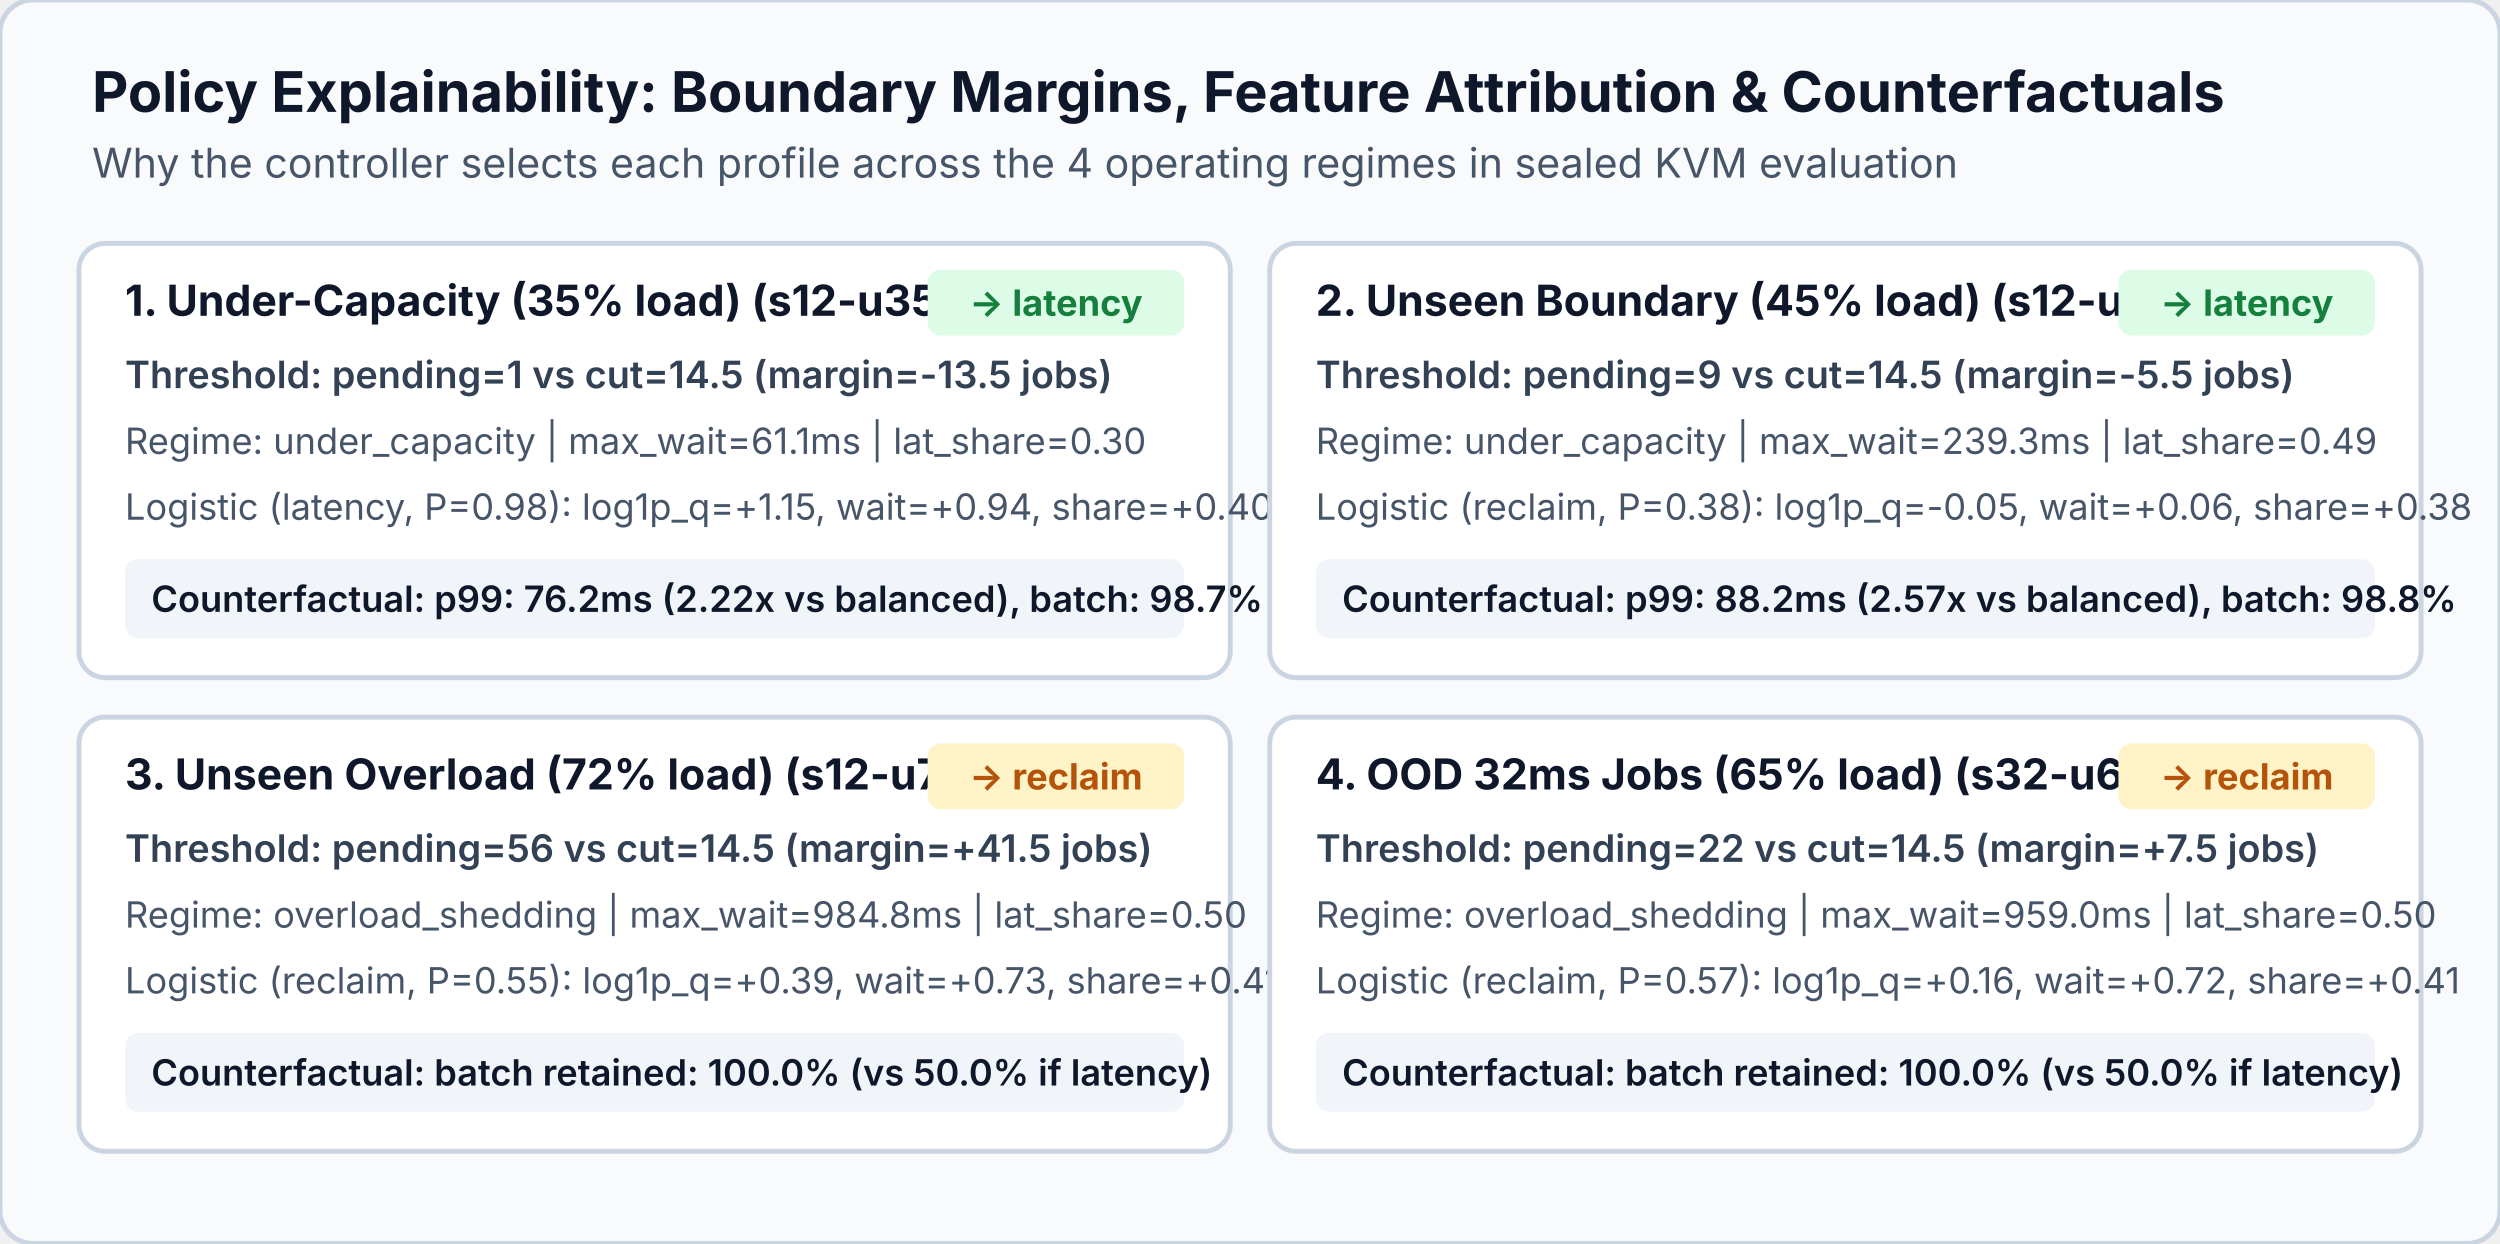
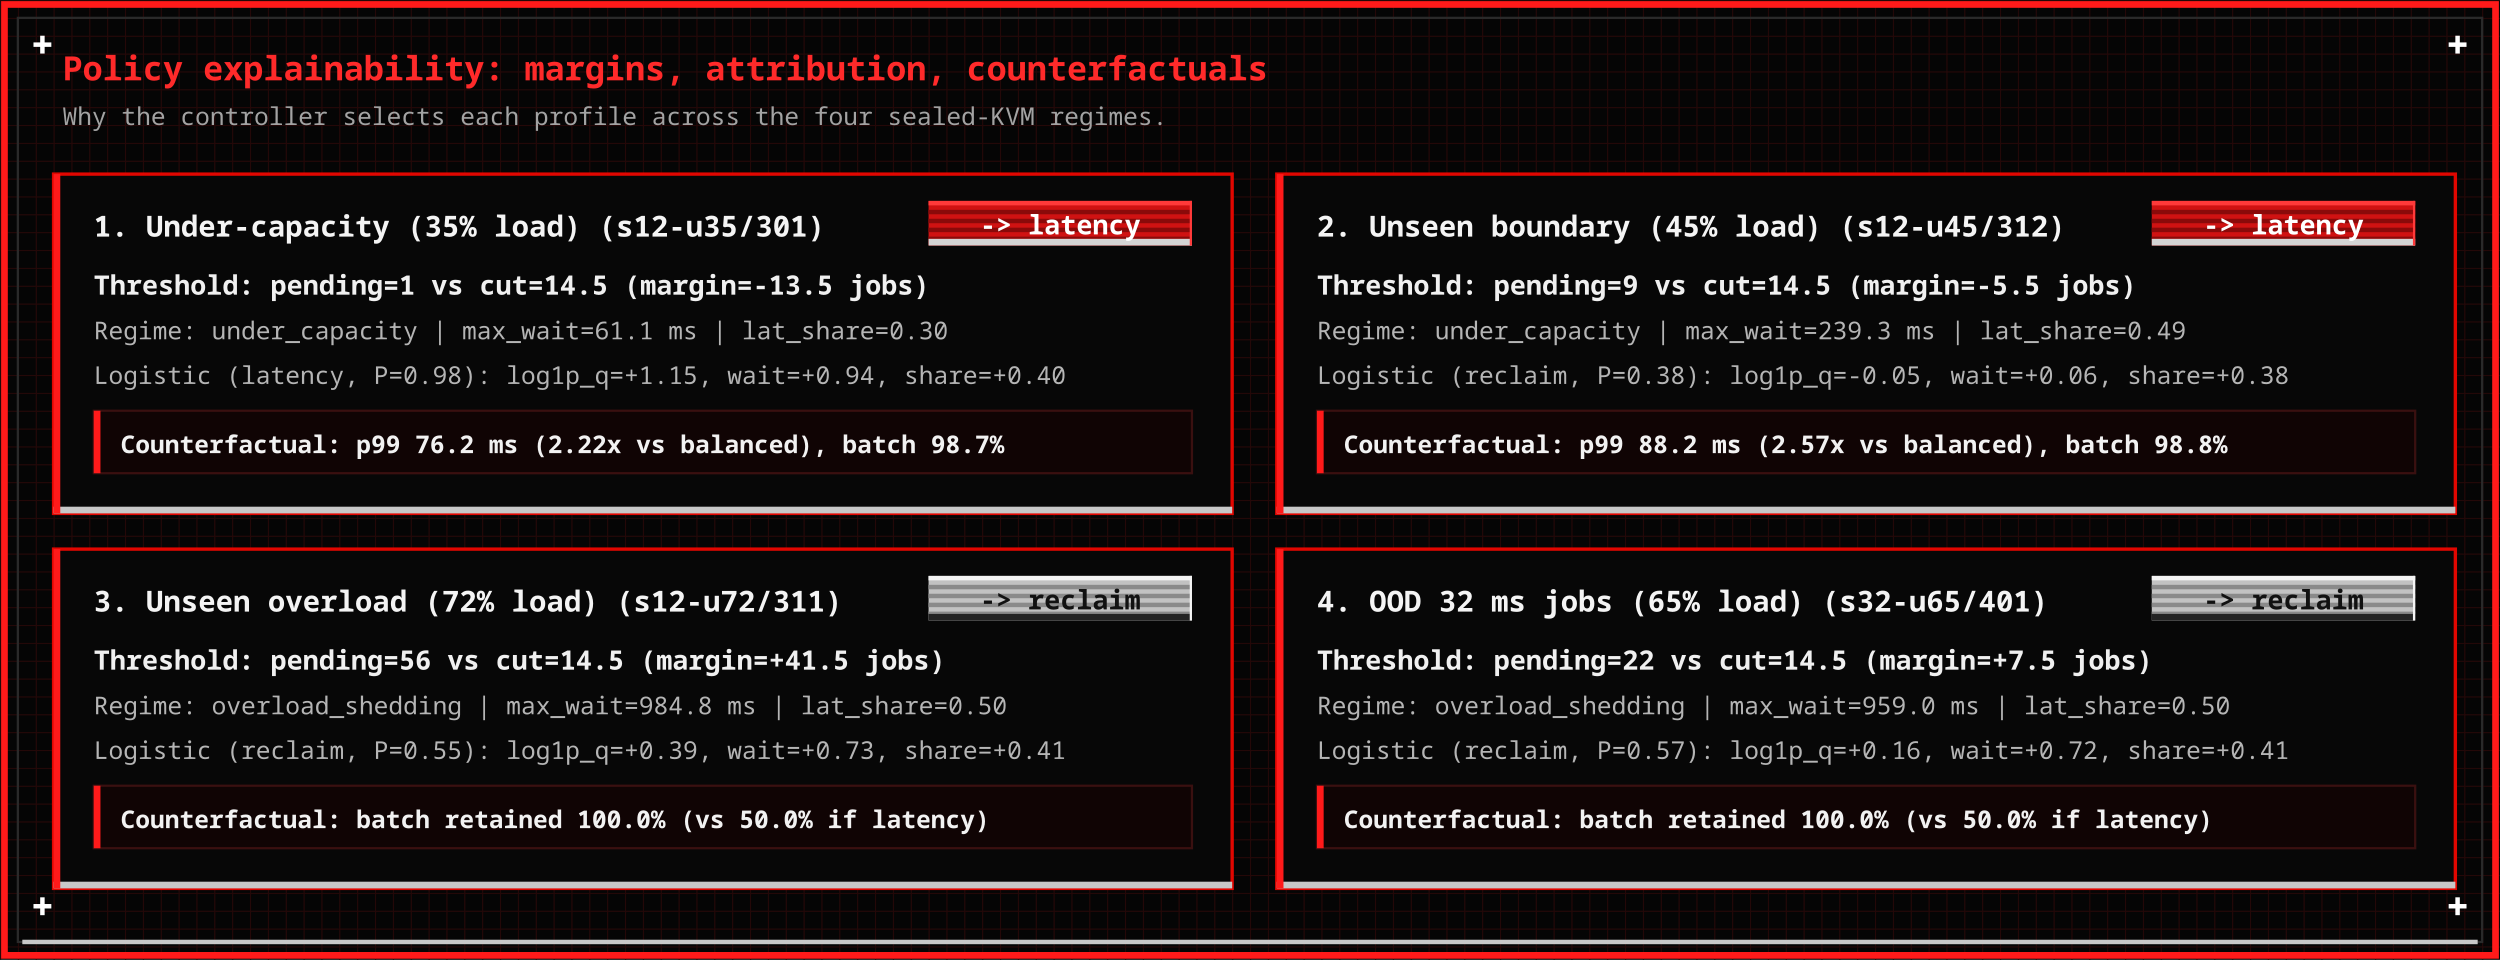
- <svg xmlns="http://www.w3.org/2000/svg" width="760" height="378" viewBox="0 0 760 378" font-family="Inter, -apple-system, BlinkMacSystemFont, Segoe UI, sans-serif">
-   <rect width="760" height="378" rx="10" fill="#f8fafc" stroke="#cbd5e1" stroke-width="1.5" />
-   <text x="28" y="34" font-size="17" font-weight="700" fill="#0f172a">Policy Explainability: Boundary Margins, Feature Attribution &amp; Counterfactuals</text>
-   <text x="28" y="54" font-size="12.5" fill="#475569">Why the controller selects each profile across the 4 operating regimes in sealed KVM evaluation</text>
-   <rect x="24" y="74" width="350" height="132" rx="8" fill="#ffffff" stroke="#cbd5e1" stroke-width="1.5" />
-   <text x="38" y="96" font-size="13" font-weight="700" fill="#0f172a">1. Under-Capacity (35% load) (s12-u35/301)</text>
-   <rect x="282" y="82" width="78" height="20" rx="4" fill="#dcfce7" />
-   <text x="321" y="96" text-anchor="middle" font-size="11" font-weight="700" fill="#15803d">-&gt; latency</text>
-   <text x="38" y="118" font-size="11.5" font-weight="600" fill="#334155">Threshold: pending=1 vs cut=14.5 (margin=-13.5 jobs)</text>
-   <text x="38" y="138" font-size="11" fill="#475569">Regime: under_capacity | max_wait=61.1ms | lat_share=0.30</text>
-   <text x="38" y="158" font-size="11" fill="#475569">Logistic (latency, P=0.98): log1p_q=+1.15, wait=+0.94, share=+0.40</text>
-   <rect x="38" y="170" width="322" height="24" rx="4" fill="#f1f5f9" />
-   <text x="46" y="186" font-size="11" font-weight="600" fill="#0f172a">Counterfactual: p99: 76.2ms (2.22x vs balanced), batch: 98.7%</text>
-   <rect x="386" y="74" width="350" height="132" rx="8" fill="#ffffff" stroke="#cbd5e1" stroke-width="1.5" />
-   <text x="400" y="96" font-size="13" font-weight="700" fill="#0f172a">2. Unseen Boundary (45% load) (s12-u45/312)</text>
-   <rect x="644" y="82" width="78" height="20" rx="4" fill="#dcfce7" />
-   <text x="683" y="96" text-anchor="middle" font-size="11" font-weight="700" fill="#15803d">-&gt; latency</text>
-   <text x="400" y="118" font-size="11.5" font-weight="600" fill="#334155">Threshold: pending=9 vs cut=14.5 (margin=-5.5 jobs)</text>
-   <text x="400" y="138" font-size="11" fill="#475569">Regime: under_capacity | max_wait=239.3ms | lat_share=0.49</text>
-   <text x="400" y="158" font-size="11" fill="#475569">Logistic (reclaim, P=0.38): log1p_q=-0.05, wait=+0.06, share=+0.38</text>
-   <rect x="400" y="170" width="322" height="24" rx="4" fill="#f1f5f9" />
-   <text x="408" y="186" font-size="11" font-weight="600" fill="#0f172a">Counterfactual: p99: 88.2ms (2.57x vs balanced), batch: 98.8%</text>
-   <rect x="24" y="218" width="350" height="132" rx="8" fill="#ffffff" stroke="#cbd5e1" stroke-width="1.5" />
-   <text x="38" y="240" font-size="13" font-weight="700" fill="#0f172a">3. Unseen Overload (72% load) (s12-u72/311)</text>
-   <rect x="282" y="226" width="78" height="20" rx="4" fill="#fef3c7" />
-   <text x="321" y="240" text-anchor="middle" font-size="11" font-weight="700" fill="#b45309">-&gt; reclaim</text>
-   <text x="38" y="262" font-size="11.5" font-weight="600" fill="#334155">Threshold: pending=56 vs cut=14.5 (margin=+41.5 jobs)</text>
-   <text x="38" y="282" font-size="11" fill="#475569">Regime: overload_shedding | max_wait=984.8ms | lat_share=0.50</text>
-   <text x="38" y="302" font-size="11" fill="#475569">Logistic (reclaim, P=0.55): log1p_q=+0.39, wait=+0.73, share=+0.41</text>
-   <rect x="38" y="314" width="322" height="24" rx="4" fill="#f1f5f9" />
-   <text x="46" y="330" font-size="11" font-weight="600" fill="#0f172a">Counterfactual: batch retained: 100.0% (vs 50.0% if latency)</text>
-   <rect x="386" y="218" width="350" height="132" rx="8" fill="#ffffff" stroke="#cbd5e1" stroke-width="1.5" />
-   <text x="400" y="240" font-size="13" font-weight="700" fill="#0f172a">4. OOD 32ms Jobs (65% load) (s32-u65/401)</text>
-   <rect x="644" y="226" width="78" height="20" rx="4" fill="#fef3c7" />
-   <text x="683" y="240" text-anchor="middle" font-size="11" font-weight="700" fill="#b45309">-&gt; reclaim</text>
-   <text x="400" y="262" font-size="11.5" font-weight="600" fill="#334155">Threshold: pending=22 vs cut=14.5 (margin=+7.5 jobs)</text>
-   <text x="400" y="282" font-size="11" fill="#475569">Regime: overload_shedding | max_wait=959.0ms | lat_share=0.50</text>
-   <text x="400" y="302" font-size="11" fill="#475569">Logistic (reclaim, P=0.57): log1p_q=+0.16, wait=+0.72, share=+0.41</text>
-   <rect x="400" y="314" width="322" height="24" rx="4" fill="#f1f5f9" />
-   <text x="408" y="330" font-size="11" font-weight="600" fill="#0f172a">Counterfactual: batch retained: 100.0% (vs 50.0% if latency)</text>
+ <svg xmlns="http://www.w3.org/2000/svg" width="1120" height="430" viewBox="0 0 1120 430" font-family="'Noto Sans Mono', 'Liberation Mono', ui-monospace, monospace">
+   <defs>
+     <pattern id="grid" width="8" height="8" patternUnits="userSpaceOnUse">
+       <path d="M8 0 H0 V8" fill="none" stroke="#240808" stroke-width="1" />
+     </pattern>
+   </defs>
+   <rect width="1120" height="430" fill="#050505" />
+   <rect width="1120" height="430" fill="url(#grid)" />
+   <rect x="2" y="2" width="1116" height="426" fill="none" stroke="#ff1a1a" stroke-width="3" />
+   <rect x="8" y="8" width="1104" height="414" fill="none" stroke="#2a2a2a" stroke-width="1" />
+   <rect x="10" y="421" width="1100" height="2" fill="#c8c8c8" />
+   <g fill="#ffffff">
+     <rect x="18" y="16" width="2" height="8" />
+     <rect x="15" y="19" width="8" height="2" />
+     <rect x="1100" y="16" width="2" height="8" />
+     <rect x="1097" y="19" width="8" height="2" />
+     <rect x="18" y="402" width="2" height="8" />
+     <rect x="15" y="405" width="8" height="2" />
+     <rect x="1100" y="402" width="2" height="8" />
+     <rect x="1097" y="405" width="8" height="2" />
+   </g>
+   <text x="28" y="36" text-anchor="start" font-size="15" font-weight="800" fill="#ff2a2a">Policy explainability: margins, attribution, counterfactuals</text>
+   <text x="28" y="56" text-anchor="start" font-size="11" font-weight="500" fill="#a3a3a3">Why the controller selects each profile across the four sealed-KVM regimes.</text>
+   <rect x="24" y="78" width="528" height="152" fill="#070707" stroke="#e10600" stroke-width="1.5" />
+   <rect x="24" y="227" width="528" height="3" fill="#c8c8c8" />
+   <rect x="24" y="78" width="3" height="152" fill="#ff1a1a" />
+   <text x="42" y="106" text-anchor="start" font-size="13" font-weight="800" fill="#f4f4f4">1. Under-capacity (35% load) (s12-u35/301)</text>
+   <rect x="416" y="90" width="118" height="20" fill="#d01212" />
+   <rect x="416" y="94" width="118" height="2" fill="#8a0a0a" />
+   <rect x="416" y="98" width="118" height="2" fill="#8a0a0a" />
+   <rect x="416" y="102" width="118" height="2" fill="#8a0a0a" />
+   <rect x="416" y="106" width="118" height="1" fill="#8a0a0a" />
+   <rect x="416" y="90" width="118" height="2" fill="#ff3a3a" />
+   <rect x="416" y="107" width="118" height="3" fill="#d4d4d4" />
+   <rect x="533" y="90" width="1" height="20" fill="#ff3a3a" />
+   <text x="475" y="105" text-anchor="middle" font-size="12" font-weight="800" fill="#ffffff">-&gt; latency</text>
+   <text x="42" y="132" text-anchor="start" font-size="12" font-weight="700" fill="#f0f0f0">Threshold: pending=1 vs cut=14.5 (margin=-13.5 jobs)</text>
+   <text x="42" y="152" text-anchor="start" font-size="11" font-weight="500" fill="#b5b5b5">Regime: under_capacity | max_wait=61.1 ms | lat_share=0.30</text>
+   <text x="42" y="172" text-anchor="start" font-size="11" font-weight="500" fill="#b5b5b5">Logistic (latency, P=0.98): log1p_q=+1.15, wait=+0.94, share=+0.40</text>
+   <rect x="42" y="184" width="492" height="28" fill="#100404" stroke="#3a1010" stroke-width="1" />
+   <rect x="42" y="184" width="3" height="28" fill="#ff1a1a" />
+   <text x="54" y="203" text-anchor="start" font-size="11" font-weight="700" fill="#f2f2f2">Counterfactual: p99 76.2 ms (2.22x vs balanced), batch 98.7%</text>
+   <rect x="572" y="78" width="528" height="152" fill="#070707" stroke="#e10600" stroke-width="1.5" />
+   <rect x="572" y="227" width="528" height="3" fill="#c8c8c8" />
+   <rect x="572" y="78" width="3" height="152" fill="#ff1a1a" />
+   <text x="590" y="106" text-anchor="start" font-size="13" font-weight="800" fill="#f4f4f4">2. Unseen boundary (45% load) (s12-u45/312)</text>
+   <rect x="964" y="90" width="118" height="20" fill="#d01212" />
+   <rect x="964" y="94" width="118" height="2" fill="#8a0a0a" />
+   <rect x="964" y="98" width="118" height="2" fill="#8a0a0a" />
+   <rect x="964" y="102" width="118" height="2" fill="#8a0a0a" />
+   <rect x="964" y="106" width="118" height="1" fill="#8a0a0a" />
+   <rect x="964" y="90" width="118" height="2" fill="#ff3a3a" />
+   <rect x="964" y="107" width="118" height="3" fill="#d4d4d4" />
+   <rect x="1081" y="90" width="1" height="20" fill="#ff3a3a" />
+   <text x="1023" y="105" text-anchor="middle" font-size="12" font-weight="800" fill="#ffffff">-&gt; latency</text>
+   <text x="590" y="132" text-anchor="start" font-size="12" font-weight="700" fill="#f0f0f0">Threshold: pending=9 vs cut=14.5 (margin=-5.5 jobs)</text>
+   <text x="590" y="152" text-anchor="start" font-size="11" font-weight="500" fill="#b5b5b5">Regime: under_capacity | max_wait=239.3 ms | lat_share=0.49</text>
+   <text x="590" y="172" text-anchor="start" font-size="11" font-weight="500" fill="#b5b5b5">Logistic (reclaim, P=0.38): log1p_q=-0.05, wait=+0.06, share=+0.38</text>
+   <rect x="590" y="184" width="492" height="28" fill="#100404" stroke="#3a1010" stroke-width="1" />
+   <rect x="590" y="184" width="3" height="28" fill="#ff1a1a" />
+   <text x="602" y="203" text-anchor="start" font-size="11" font-weight="700" fill="#f2f2f2">Counterfactual: p99 88.2 ms (2.57x vs balanced), batch 98.8%</text>
+   <rect x="24" y="246" width="528" height="152" fill="#070707" stroke="#e10600" stroke-width="1.5" />
+   <rect x="24" y="395" width="528" height="3" fill="#c8c8c8" />
+   <rect x="24" y="246" width="3" height="152" fill="#ff1a1a" />
+   <text x="42" y="274" text-anchor="start" font-size="13" font-weight="800" fill="#f4f4f4">3. Unseen overload (72% load) (s12-u72/311)</text>
+   <rect x="416" y="258" width="118" height="20" fill="#c2c2c2" />
+   <rect x="416" y="262" width="118" height="2" fill="#8a8a8a" />
+   <rect x="416" y="266" width="118" height="2" fill="#8a8a8a" />
+   <rect x="416" y="270" width="118" height="2" fill="#8a8a8a" />
+   <rect x="416" y="274" width="118" height="1" fill="#8a8a8a" />
+   <rect x="416" y="258" width="118" height="2" fill="#f4f4f4" />
+   <rect x="416" y="275" width="118" height="3" fill="#242424" />
+   <rect x="533" y="258" width="1" height="20" fill="#f4f4f4" />
+   <text x="475" y="273" text-anchor="middle" font-size="12" font-weight="800" fill="#111111">-&gt; reclaim</text>
+   <text x="42" y="300" text-anchor="start" font-size="12" font-weight="700" fill="#f0f0f0">Threshold: pending=56 vs cut=14.5 (margin=+41.5 jobs)</text>
+   <text x="42" y="320" text-anchor="start" font-size="11" font-weight="500" fill="#b5b5b5">Regime: overload_shedding | max_wait=984.8 ms | lat_share=0.50</text>
+   <text x="42" y="340" text-anchor="start" font-size="11" font-weight="500" fill="#b5b5b5">Logistic (reclaim, P=0.55): log1p_q=+0.39, wait=+0.73, share=+0.41</text>
+   <rect x="42" y="352" width="492" height="28" fill="#100404" stroke="#3a1010" stroke-width="1" />
+   <rect x="42" y="352" width="3" height="28" fill="#ff1a1a" />
+   <text x="54" y="371" text-anchor="start" font-size="11" font-weight="700" fill="#f2f2f2">Counterfactual: batch retained 100.0% (vs 50.0% if latency)</text>
+   <rect x="572" y="246" width="528" height="152" fill="#070707" stroke="#e10600" stroke-width="1.5" />
+   <rect x="572" y="395" width="528" height="3" fill="#c8c8c8" />
+   <rect x="572" y="246" width="3" height="152" fill="#ff1a1a" />
+   <text x="590" y="274" text-anchor="start" font-size="13" font-weight="800" fill="#f4f4f4">4. OOD 32 ms jobs (65% load) (s32-u65/401)</text>
+   <rect x="964" y="258" width="118" height="20" fill="#c2c2c2" />
+   <rect x="964" y="262" width="118" height="2" fill="#8a8a8a" />
+   <rect x="964" y="266" width="118" height="2" fill="#8a8a8a" />
+   <rect x="964" y="270" width="118" height="2" fill="#8a8a8a" />
+   <rect x="964" y="274" width="118" height="1" fill="#8a8a8a" />
+   <rect x="964" y="258" width="118" height="2" fill="#f4f4f4" />
+   <rect x="964" y="275" width="118" height="3" fill="#242424" />
+   <rect x="1081" y="258" width="1" height="20" fill="#f4f4f4" />
+   <text x="1023" y="273" text-anchor="middle" font-size="12" font-weight="800" fill="#111111">-&gt; reclaim</text>
+   <text x="590" y="300" text-anchor="start" font-size="12" font-weight="700" fill="#f0f0f0">Threshold: pending=22 vs cut=14.5 (margin=+7.5 jobs)</text>
+   <text x="590" y="320" text-anchor="start" font-size="11" font-weight="500" fill="#b5b5b5">Regime: overload_shedding | max_wait=959.0 ms | lat_share=0.50</text>
+   <text x="590" y="340" text-anchor="start" font-size="11" font-weight="500" fill="#b5b5b5">Logistic (reclaim, P=0.57): log1p_q=+0.16, wait=+0.72, share=+0.41</text>
+   <rect x="590" y="352" width="492" height="28" fill="#100404" stroke="#3a1010" stroke-width="1" />
+   <rect x="590" y="352" width="3" height="28" fill="#ff1a1a" />
+   <text x="602" y="371" text-anchor="start" font-size="11" font-weight="700" fill="#f2f2f2">Counterfactual: batch retained 100.0% (vs 50.0% if latency)</text>
</svg>
